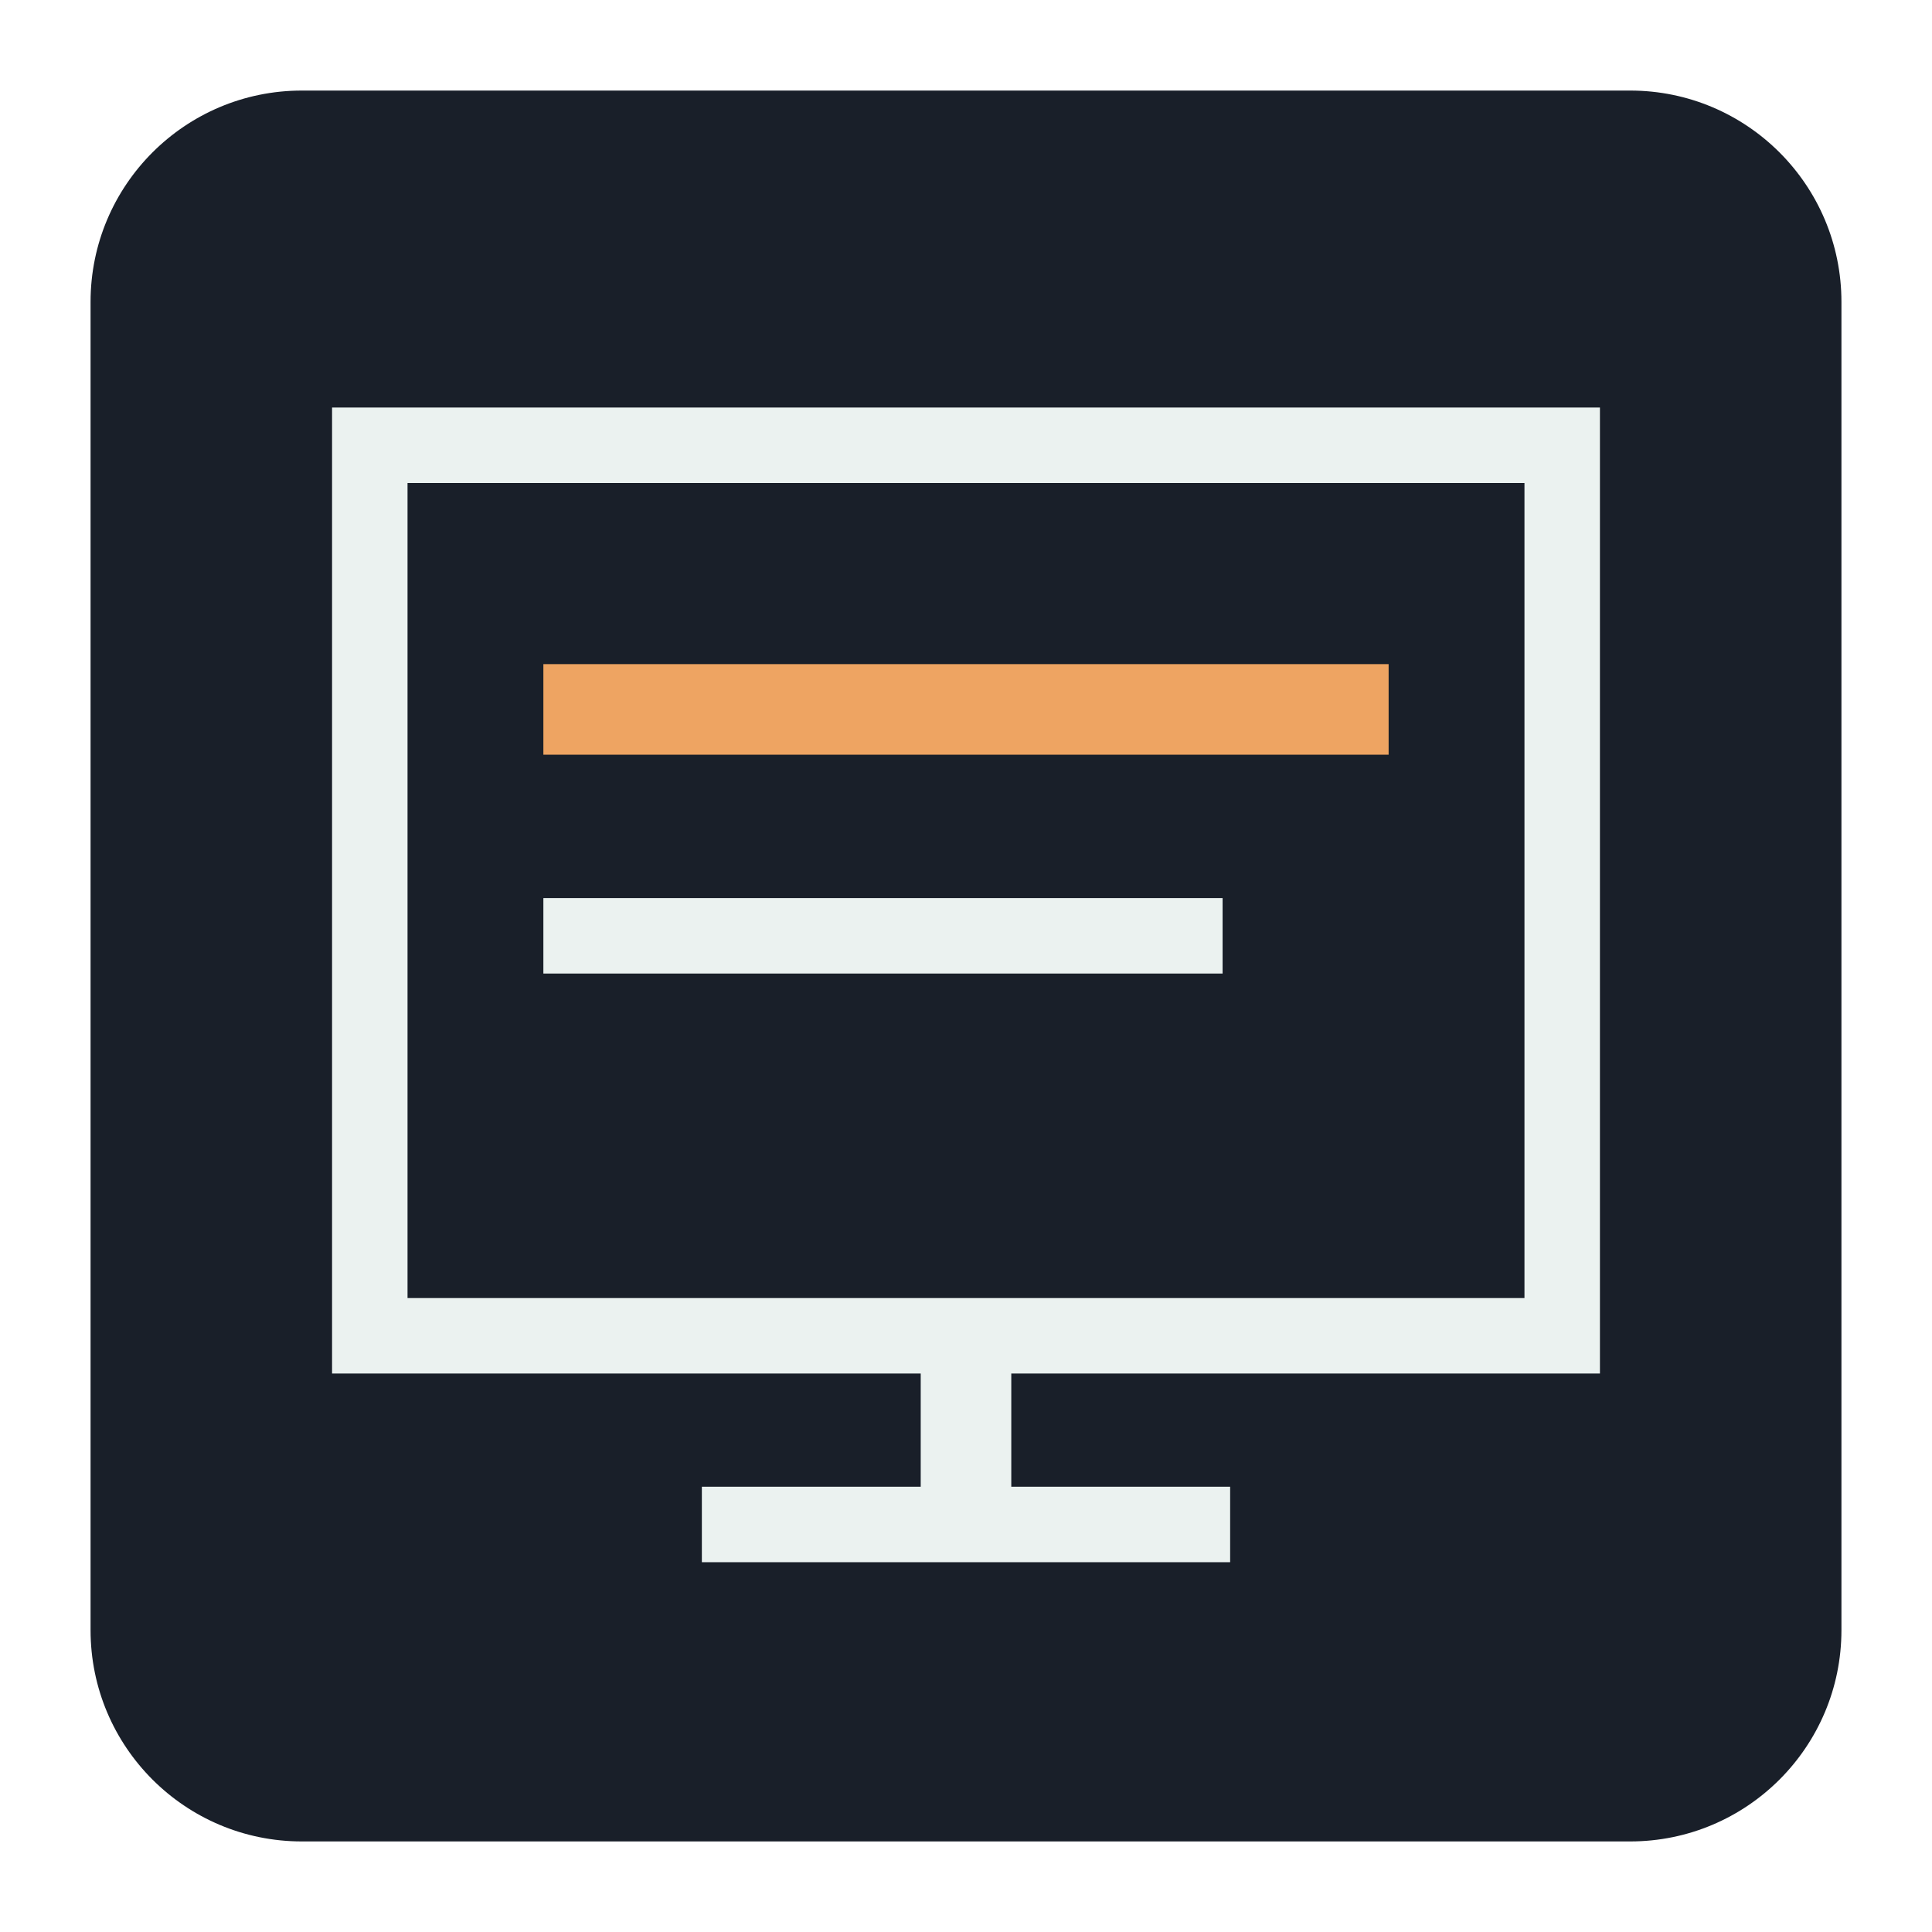
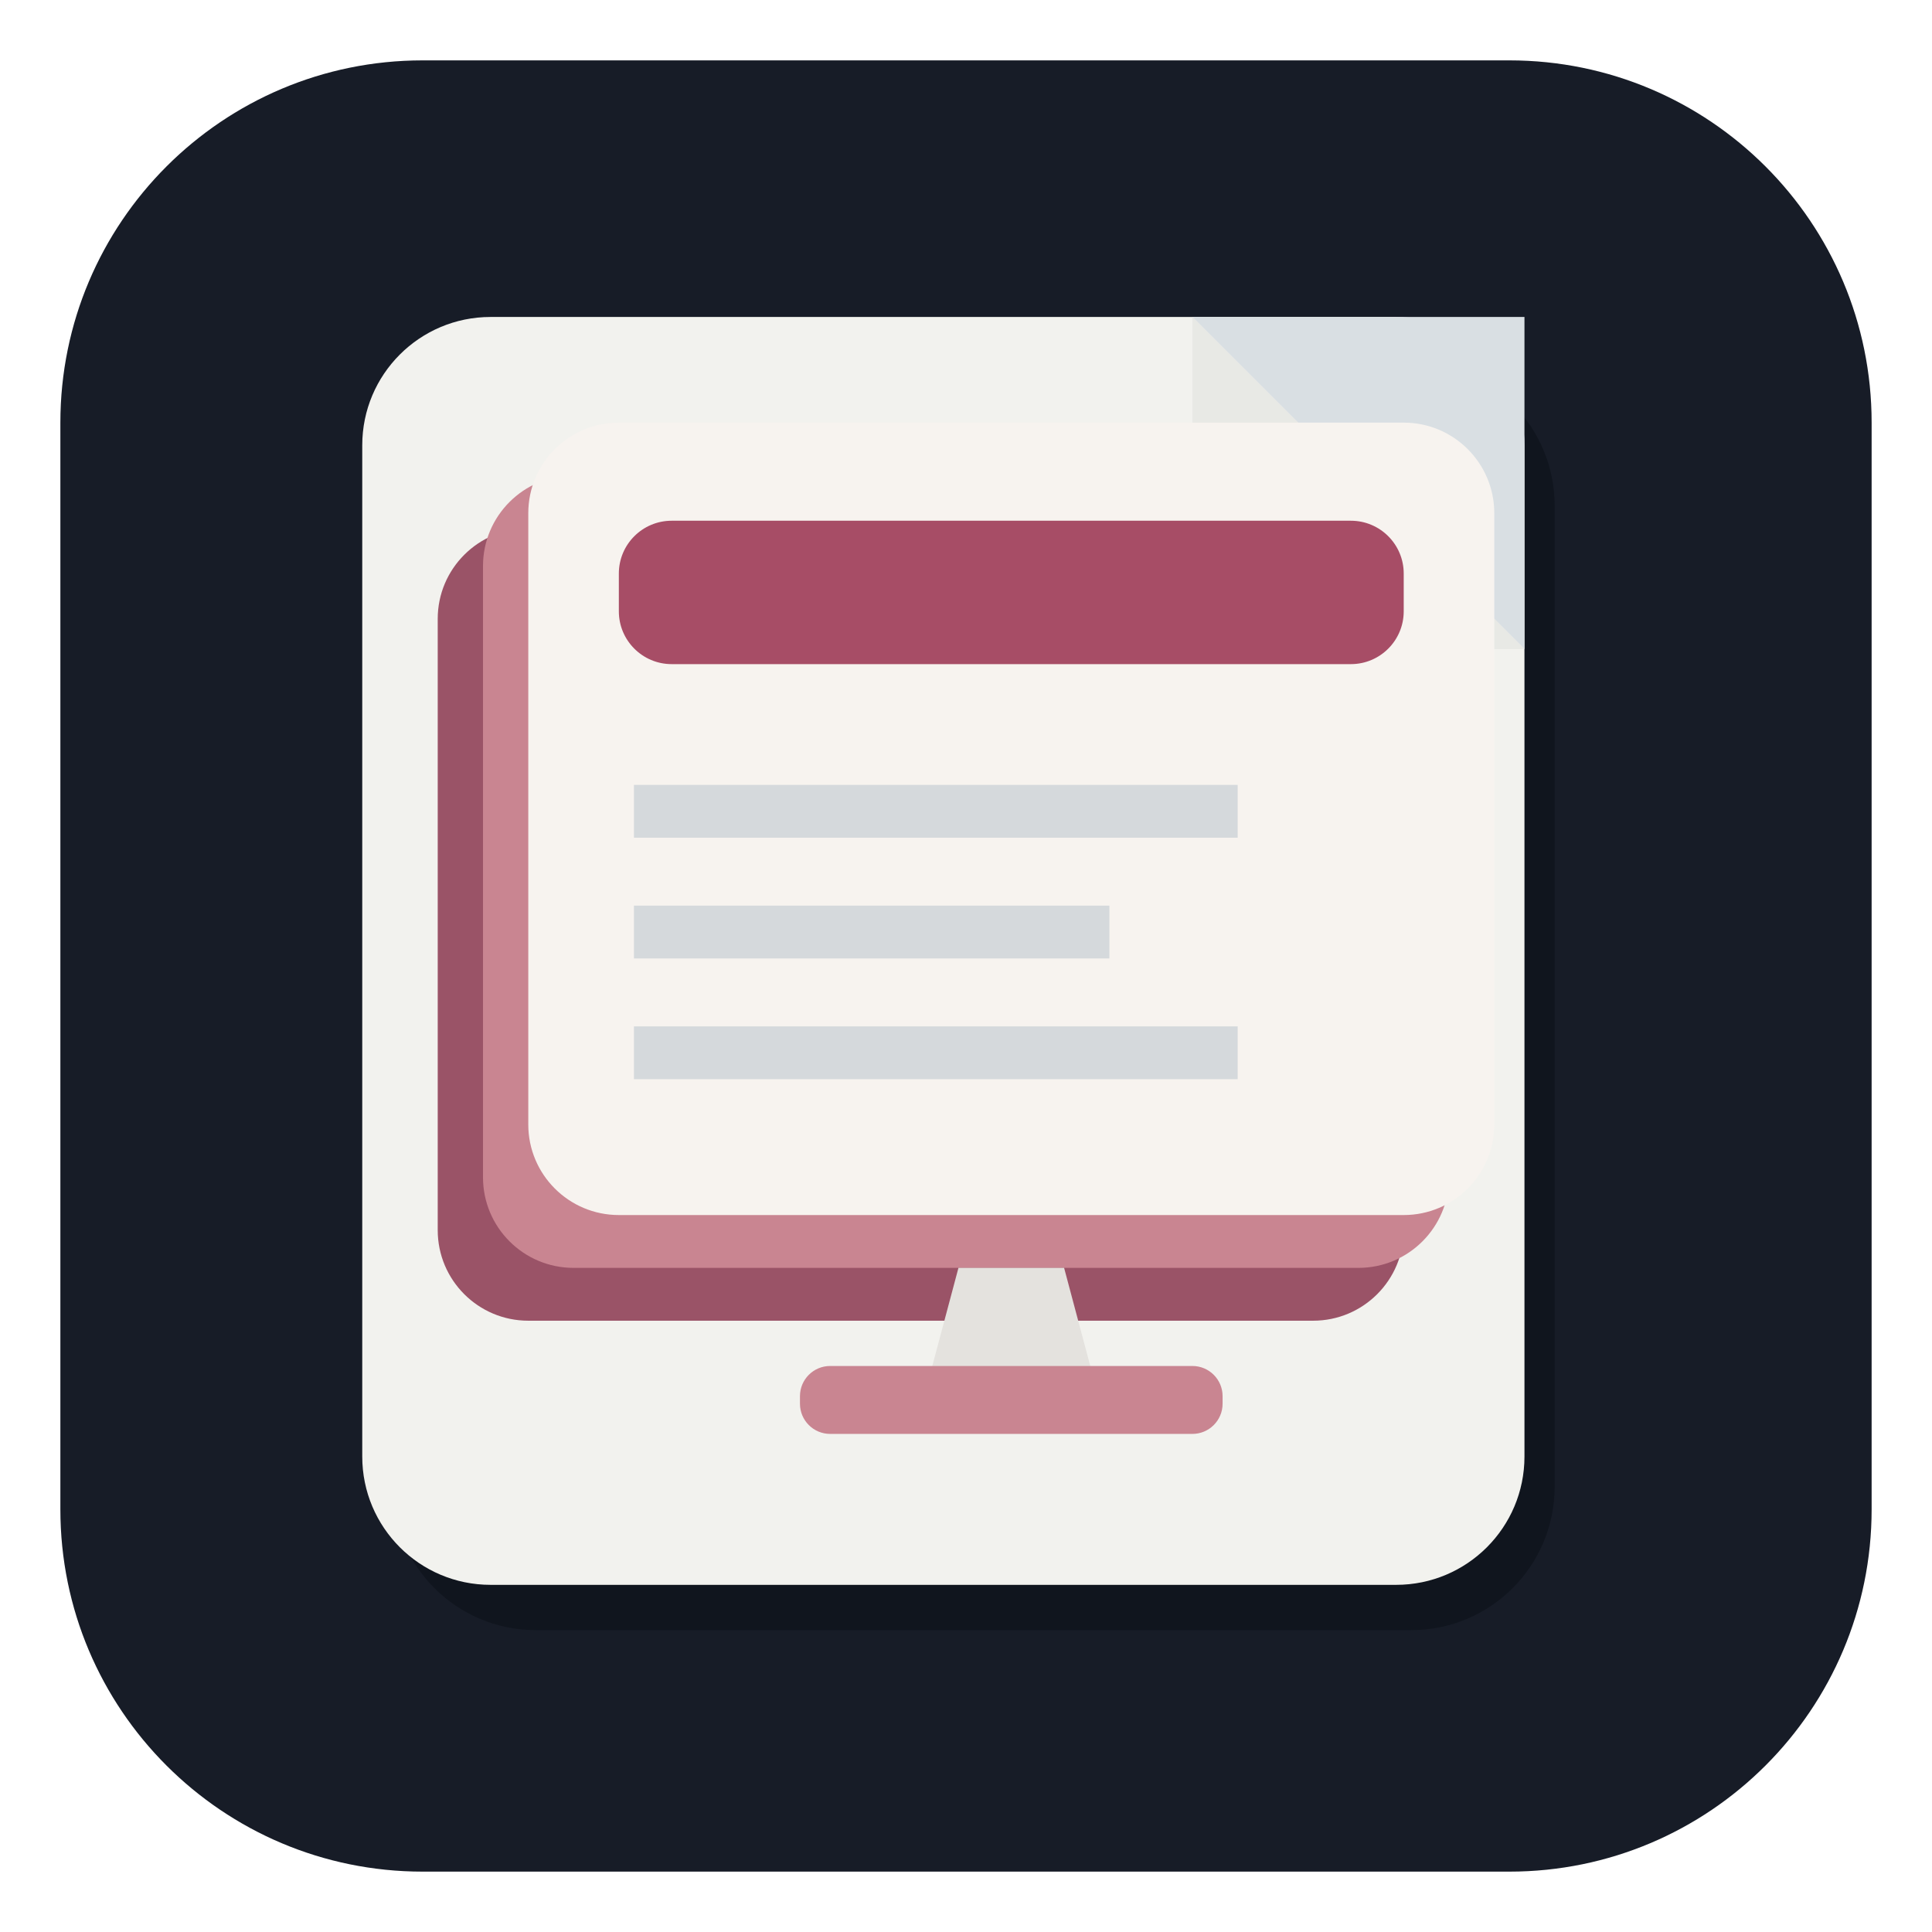
<svg xmlns="http://www.w3.org/2000/svg" width="256" height="256" viewBox="0 0 256 256">
-   <rect x="12" y="12" width="232" height="232" rx="28" fill="#191f29" />
-   <path d="M49 59h158v118H49z" fill="none" stroke="#ebf2f0" stroke-width="10" />
-   <path d="M72 88h112v12H72z" fill="#eea462" />
-   <path d="M72 119h90v10H72z M122 177h12v20h-12z M93 197h70v10H93z" fill="#ebf2f0" />
+   <rect x="8" y="8" width="240" height="240" rx="48" fill="#171c27" />
+   <rect x="52" y="48" width="154" height="168" rx="19" fill="#10151e" />
+   <rect x="48" y="42" width="154" height="168" rx="17" fill="#f2f2ee" />
+   <polygon points="158,42 202,42 202,86" fill="#d9dfe3" />
+   <polygon points="158,42 158,86 202,86" fill="#e8e9e5" />
+   <rect x="58" y="70" width="128" height="105" rx="12" fill="#9a5367" />
+   <rect x="64" y="63" width="128" height="105" rx="12" fill="#c98591" />
+   <rect x="70" y="56" width="128" height="105" rx="12" fill="#f7f3ef" />
+   <rect x="82" y="69" width="104" height="19" rx="7" fill="#a74d66" />
+   <rect x="84" y="104" width="80" height="7" fill="#d5d9dc" />
+   <rect x="84" y="120" width="63" height="7" fill="#d5d9dc" />
+   <rect x="84" y="136" width="80" height="7" fill="#d5d9dc" />
+   <polygon points="127,168 141,168 145,183 123,183" fill="#e4e2de" />
+   <rect x="106" y="181" width="56" height="9" rx="4" fill="#c98591" />
</svg>
